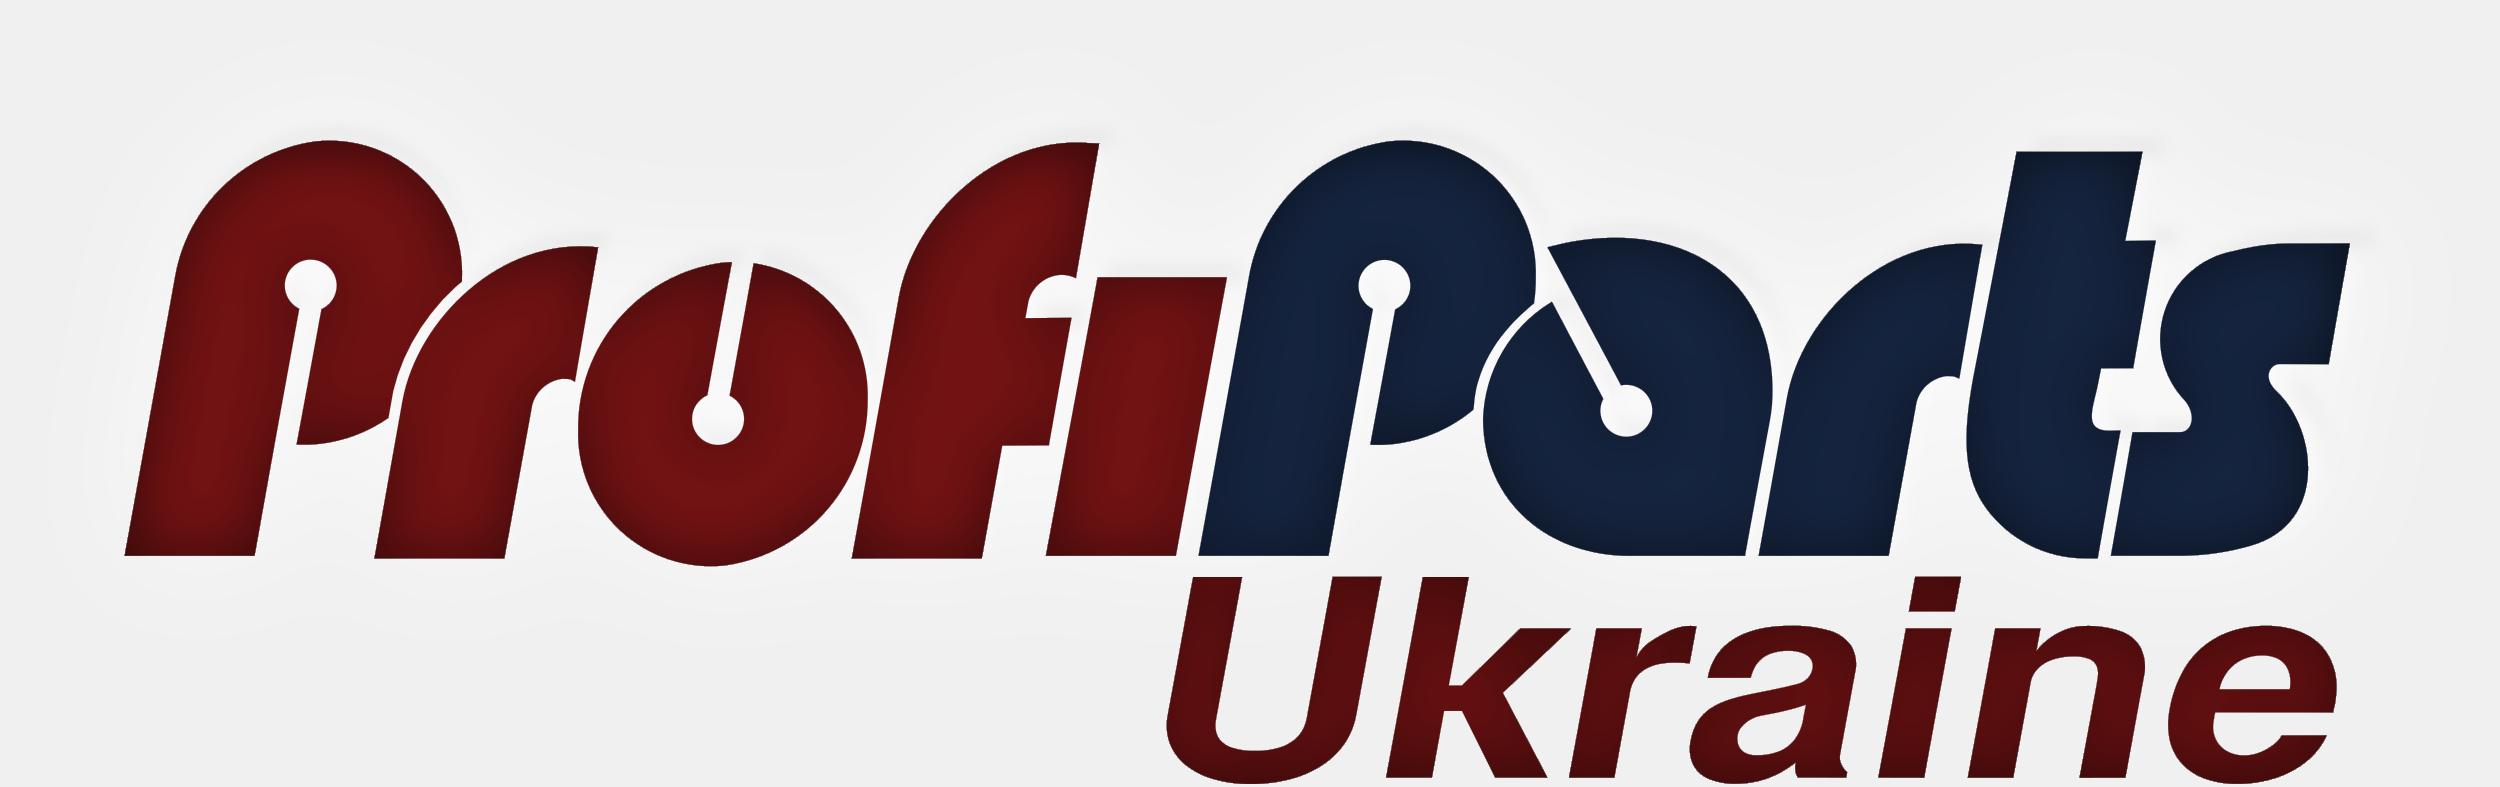
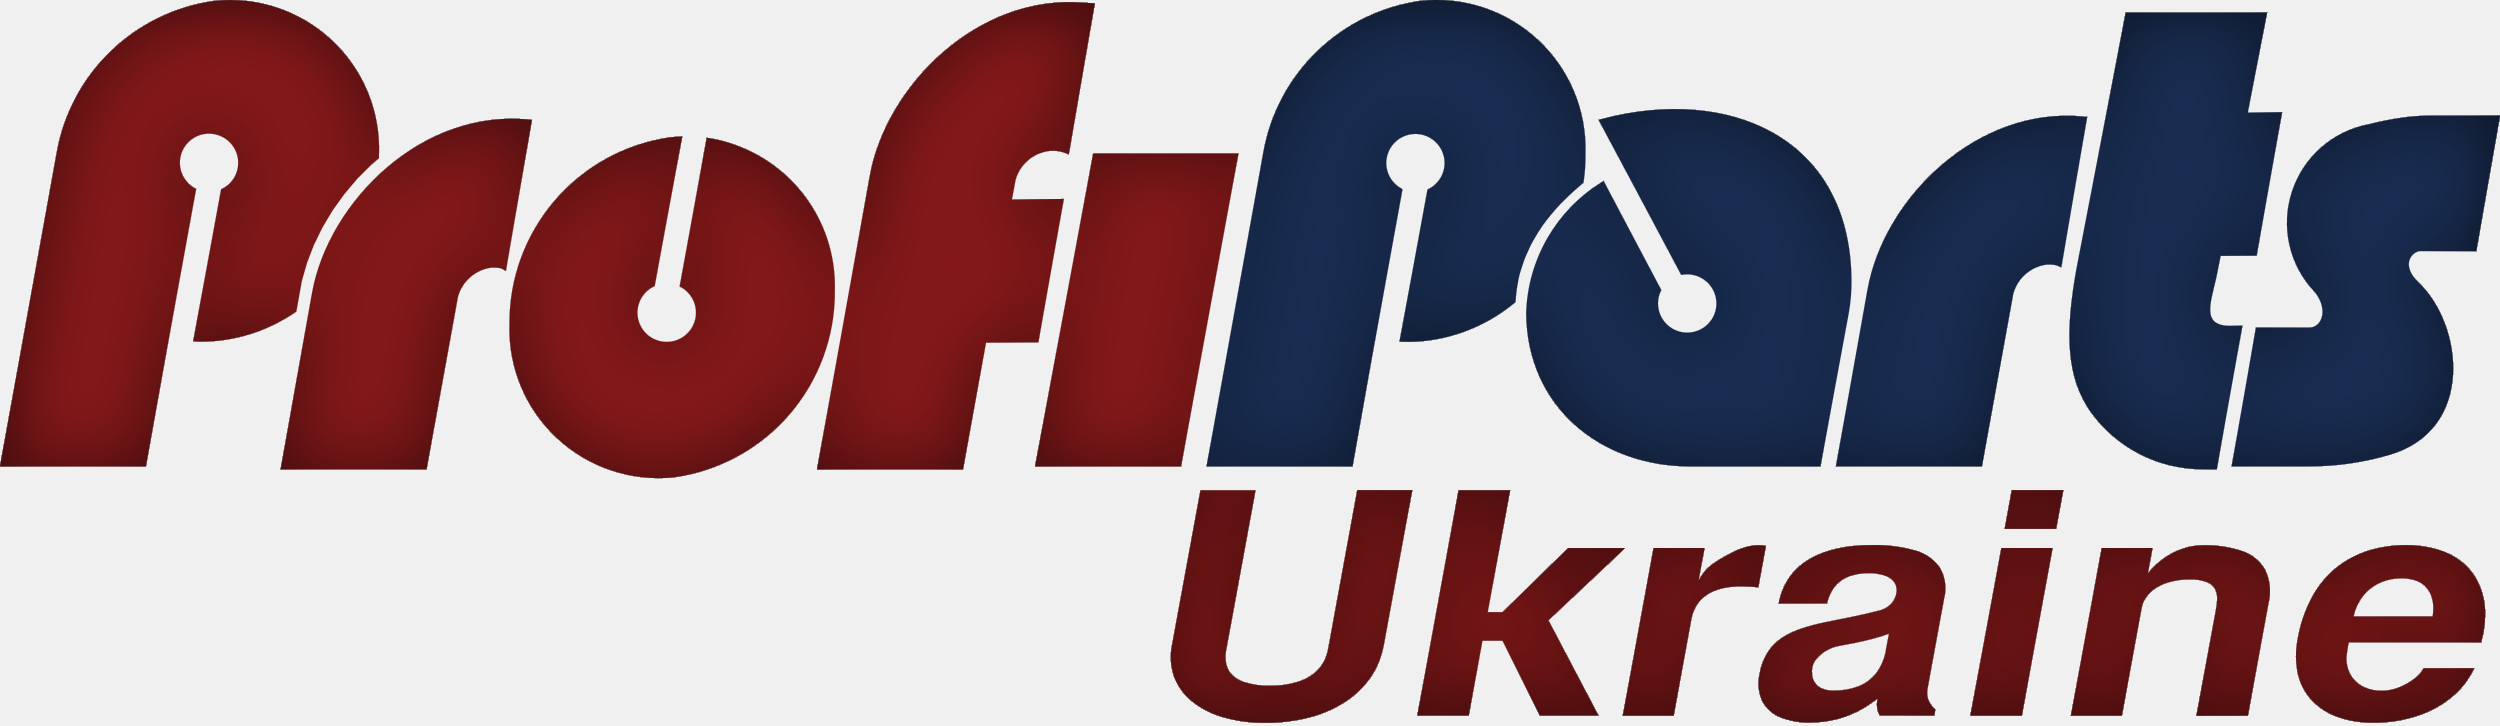
- <svg xmlns="http://www.w3.org/2000/svg" width="782" height="246" viewBox="0 0 782 246" fill="none">
-   <g opacity="0.7" filter="url(#filter0_f)">
-     <path d="M556.876 170.292L565.523 121.864L565.523 121.864C567.762 109.303 575.391 96.492 586.249 87.267C596.844 78.265 610.443 72.735 625.011 74.118L618.151 114.042C618.089 114.015 618.024 113.989 617.956 113.964C617.312 113.73 616.463 113.648 614.972 113.648H614.913L614.856 113.654C612.434 113.937 610.154 114.936 608.305 116.523L608.305 116.523C606.457 118.11 605.127 120.213 604.485 122.561L604.473 122.603L604.465 122.645L595.798 170.292H556.876Z" fill="white" stroke="white" stroke-width="2" />
-     <path d="M688.577 170.284H667.902L674.373 133.329H688.481C691.028 133.329 692.676 131.459 693.093 129.145C693.508 126.846 692.769 124.025 690.656 121.586L690.642 121.569L690.627 121.554C687.286 118.015 684.959 113.645 683.891 108.901L683.891 108.901C682.822 104.157 683.05 99.213 684.551 94.588C686.052 89.962 688.772 85.824 692.425 82.606L692.425 82.606C696.078 79.389 700.531 77.21 705.316 76.299L705.347 76.293L705.377 76.285C708.346 75.527 711.354 74.925 714.387 74.482L714.388 74.481C717.154 74.074 719.944 73.869 722.739 73.868C722.739 73.868 722.739 73.868 722.74 73.868L740.81 73.868L734.515 109.871H719.805C718.062 109.871 716.246 111.167 715.635 113.148C714.995 115.219 715.708 117.784 718.429 120.358L718.43 120.359C724.461 126.056 728.385 136.12 727.814 145.607C727.247 155.014 722.279 163.755 710.583 167.123L710.58 167.124C703.433 169.215 696.024 170.278 688.577 170.284Z" fill="white" stroke="white" stroke-width="2" />
-     <path d="M380.307 170.308L396.005 83.479L396.006 83.473C397.868 72.815 403.073 63.022 410.871 55.506C418.665 47.995 428.647 43.146 439.378 41.658C445.174 41.057 451.033 41.701 456.559 43.546C462.091 45.394 467.162 48.403 471.431 52.37L471.431 52.37C475.7 56.337 479.068 61.171 481.308 66.546L481.308 66.547C483.548 71.922 484.609 77.714 484.419 83.532L484.418 83.555L484.419 83.578C484.452 86.121 484.287 88.663 483.925 91.18C483.389 91.622 482.853 92.083 482.318 92.562C480.697 93.986 479.156 95.452 477.655 96.998L477.648 97.005L477.641 97.013C475.825 98.963 474.128 101.023 472.562 103.179L472.553 103.192L472.544 103.205C471.642 104.535 470.802 105.862 470.001 107.273C469.189 108.704 468.523 110.159 467.872 111.636C467.31 112.909 466.891 114.233 466.483 115.522C466.399 115.786 466.316 116.049 466.232 116.309C465.757 117.783 465.505 119.308 465.261 120.781C465.231 120.963 465.201 121.143 465.171 121.323L465.169 121.339L465.166 121.355C465.015 122.487 464.895 123.607 464.807 124.726C457.787 130.483 449.243 134.089 440.208 135.103C438.291 135.302 436.364 135.377 434.439 135.327L441.994 94.298C443.673 93.415 445.041 92.031 445.904 90.333C446.847 88.476 447.129 86.354 446.704 84.315C446.278 82.277 445.17 80.444 443.563 79.118C441.956 77.793 439.944 77.052 437.86 77.019C435.776 76.986 433.741 77.661 432.092 78.935C430.444 80.209 429.277 82.005 428.787 84.029C428.297 86.053 428.51 88.183 429.394 90.069C430.169 91.724 431.418 93.105 432.975 94.041L425.514 135.15L425.513 135.151L424.784 139.15L424.784 139.153L423.902 144.049L423.902 144.051L419.223 170.308H380.307Z" fill="white" stroke="white" stroke-width="2" />
-     <path fill-rule="evenodd" clip-rule="evenodd" d="M81.531 171.307H40.604L56.507 83.3C58.411 72.432 63.724 62.449 71.678 54.79C79.633 47.13 89.819 42.189 100.768 40.68C106.712 40.061 112.719 40.72 118.387 42.613C124.054 44.505 129.25 47.587 133.624 51.652C137.998 55.716 141.45 60.669 143.745 66.176C146.042 71.683 147.13 77.618 146.936 83.58V84.828L144.836 86.596L140.829 90.596L137.19 94.917L133.919 99.477L131.074 104.237L128.669 109.15L126.73 114.198L125.271 119.319L123.74 127.847C117.241 132.361 109.712 135.178 101.842 136.04C99.501 136.286 97.146 136.344 94.796 136.216L102.643 93.556C104.345 92.782 105.73 91.451 106.569 89.782C107.407 88.113 107.648 86.209 107.252 84.384C106.856 82.56 105.847 80.926 104.391 79.753C102.936 78.581 101.123 77.941 99.253 77.939H98.796C96.989 78.04 95.266 78.735 93.896 79.917C92.527 81.098 91.588 82.699 91.227 84.469C90.865 86.24 91.101 88.079 91.897 89.702C92.694 91.324 94.006 92.637 95.63 93.436L88.015 135.248L87.783 136.56L86.412 144.145L81.531 171.307Z" fill="white" />
-     <path fill-rule="evenodd" clip-rule="evenodd" d="M189.827 74.085L182.533 116.488C181.371 115.856 181.587 115.504 178.613 115.504C176.392 115.769 174.3 116.687 172.603 118.141C170.907 119.596 169.681 121.521 169.083 123.673L160.266 172.141H119.339L128.156 122.537C132.757 96.91 159.216 70.492 189.827 74.085Z" fill="white" />
-     <path fill-rule="evenodd" clip-rule="evenodd" d="M228.653 78.965C229.792 78.844 230.898 78.781 232.004 78.74L224.277 120.688C222.575 121.455 221.186 122.776 220.338 124.436C219.489 126.096 219.233 127.994 219.61 129.819C219.987 131.644 220.975 133.287 222.413 134.476C223.849 135.664 225.649 136.33 227.515 136.362C229.382 136.394 231.204 135.791 232.68 134.652C234.157 133.512 235.202 131.904 235.641 130.094C236.08 128.282 235.89 126.377 235.099 124.688C234.307 123.001 232.965 121.632 231.29 120.808L238.881 79.1C249.07 80.619 258.351 85.806 264.974 93.683C271.596 101.561 275.102 111.584 274.83 121.864C274.984 134.589 270.493 146.935 262.195 156.597C253.896 166.257 242.358 172.573 229.735 174.365C223.79 174.982 217.783 174.322 212.114 172.428C206.447 170.535 201.251 167.452 196.876 163.388C192.501 159.322 189.05 154.369 186.753 148.862C184.456 143.354 183.366 137.42 183.559 131.457C183.41 118.734 187.904 106.392 196.201 96.733C204.499 87.074 216.034 80.758 228.653 78.965Z" fill="white" />
-     <path fill-rule="evenodd" clip-rule="evenodd" d="M371.953 171.308H331.002L347.305 83.501H388.064L371.953 171.308Z" fill="white" />
-     <path fill-rule="evenodd" clip-rule="evenodd" d="M331.924 136.49L339.065 96.254L324.517 96.398L325.519 90.958C326.109 88.801 327.332 86.87 329.03 85.413C330.729 83.956 332.825 83.039 335.05 82.781C336.91 82.615 338.78 82.958 340.46 83.773L347.754 41.37C347.273 41.314 345.301 41.266 344.82 41.226C314.827 38.609 289.153 64.612 284.625 89.822L269.82 172.149H310.771L317.239 136.578L331.924 136.49Z" fill="white" />
-     <path d="M675.432 44.962L670.258 71.839L670.027 73.04L671.25 73.028L679.664 72.944L672.886 111.173L663.619 111.231L662.805 111.237L662.645 112.035L661.844 116.035L661.842 116.045L661.84 116.055C661.573 117.543 661.213 119.019 660.859 120.472C660.754 120.904 660.649 121.334 660.547 121.761C660.112 123.59 659.73 125.392 659.688 126.972C659.647 128.551 659.942 130.099 661.063 131.232C662.177 132.358 663.901 132.865 666.223 132.865C666.387 132.865 667.151 132.85 667.914 132.834L667.993 132.833C668.18 132.829 668.366 132.825 668.543 132.822L661.693 171.138C660.536 171.123 658.678 171.101 658.22 171.1C652.392 171.05 646.655 169.647 641.464 167.003L641.464 167.003C636.271 164.359 631.767 160.546 628.305 155.865C621.215 146.26 620.971 133.825 624.171 115.958C624.172 115.956 624.172 115.954 624.172 115.952L637.825 44.962H675.432Z" fill="white" stroke="white" stroke-width="2" />
-     <path d="M559.05 118.819L559.05 118.823C559.098 122.005 558.835 125.183 558.265 128.315C558.265 128.316 558.265 128.317 558.265 128.317L550.505 170.308H514.939C490.137 170.308 470.077 154.029 469.787 128.408C469.972 121.059 472.014 113.876 475.722 107.524C479.255 101.471 484.194 96.359 490.115 92.617L505.563 121.837C504.789 123.57 504.569 125.504 504.941 127.374L504.941 127.374C505.35 129.419 506.442 131.264 508.039 132.607L508.039 132.607C509.636 133.949 511.643 134.709 513.73 134.762C515.817 134.815 517.86 134.158 519.523 132.899C521.187 131.64 522.373 129.852 522.884 127.83C523.396 125.809 523.203 123.674 522.338 121.776C521.472 119.878 519.986 118.331 518.125 117.389L518.125 117.389C516.489 116.561 514.648 116.243 512.84 116.465L490.582 74.698C508.087 70.165 524.959 71.456 537.543 78.57C550.32 85.793 558.821 99.097 559.05 118.819Z" fill="white" stroke="white" stroke-width="2" />
-   </g>
-   <g opacity="0.3" filter="url(#filter1_if)">
-     <path d="M556.876 170.292L565.523 121.864L565.523 121.864C567.762 109.303 575.391 96.492 586.249 87.267C596.844 78.265 610.443 72.735 625.011 74.118L618.151 114.042C618.089 114.015 618.024 113.989 617.956 113.964C617.312 113.73 616.463 113.648 614.972 113.648H614.913L614.856 113.654C612.434 113.937 610.154 114.936 608.305 116.523L608.305 116.523C606.457 118.11 605.127 120.213 604.485 122.561L604.473 122.603L604.465 122.645L595.798 170.292H556.876Z" fill="white" stroke="white" stroke-width="2" />
-     <path d="M688.577 170.284H667.902L674.373 133.329H688.481C691.028 133.329 692.676 131.459 693.093 129.145C693.508 126.846 692.769 124.025 690.656 121.586L690.642 121.569L690.627 121.554C687.286 118.015 684.959 113.645 683.891 108.901L683.891 108.901C682.822 104.157 683.05 99.213 684.551 94.588C686.052 89.962 688.772 85.824 692.425 82.606L692.425 82.606C696.078 79.389 700.531 77.21 705.316 76.299L705.347 76.293L705.377 76.285C708.346 75.527 711.354 74.925 714.387 74.482L714.388 74.481C717.154 74.074 719.944 73.869 722.739 73.868C722.739 73.868 722.739 73.868 722.74 73.868L740.81 73.868L734.515 109.871H719.805C718.062 109.871 716.246 111.167 715.635 113.148C714.995 115.219 715.708 117.784 718.429 120.358L718.43 120.359C724.461 126.056 728.385 136.12 727.814 145.607C727.247 155.014 722.279 163.755 710.583 167.123L710.58 167.124C703.433 169.215 696.024 170.278 688.577 170.284Z" fill="white" stroke="white" stroke-width="2" />
-     <path d="M380.307 170.308L396.005 83.479L396.006 83.473C397.868 72.815 403.073 63.022 410.871 55.506C418.665 47.995 428.647 43.146 439.378 41.658C445.174 41.057 451.033 41.701 456.559 43.546C462.091 45.394 467.162 48.403 471.431 52.37L471.431 52.37C475.7 56.337 479.068 61.171 481.308 66.546L481.308 66.547C483.548 71.922 484.609 77.714 484.419 83.532L484.418 83.555L484.419 83.578C484.452 86.121 484.287 88.663 483.925 91.18C483.389 91.622 482.853 92.083 482.318 92.562C480.697 93.986 479.156 95.452 477.655 96.998L477.648 97.005L477.641 97.013C475.825 98.963 474.128 101.023 472.562 103.179L472.553 103.192L472.544 103.205C471.642 104.535 470.802 105.862 470.001 107.273C469.189 108.704 468.523 110.159 467.872 111.636C467.31 112.909 466.891 114.233 466.483 115.522C466.399 115.786 466.316 116.049 466.232 116.309C465.757 117.783 465.505 119.308 465.261 120.781C465.231 120.963 465.201 121.143 465.171 121.323L465.169 121.339L465.166 121.355C465.015 122.487 464.895 123.607 464.807 124.726C457.787 130.483 449.243 134.089 440.208 135.103C438.291 135.302 436.364 135.377 434.439 135.327L441.994 94.298C443.673 93.415 445.041 92.031 445.904 90.333C446.847 88.476 447.129 86.354 446.704 84.315C446.278 82.277 445.17 80.444 443.563 79.118C441.956 77.793 439.944 77.052 437.86 77.019C435.776 76.986 433.741 77.661 432.092 78.935C430.444 80.209 429.277 82.005 428.787 84.029C428.297 86.053 428.51 88.183 429.394 90.069C430.169 91.724 431.418 93.105 432.975 94.041L425.514 135.15L425.513 135.151L424.784 139.15L424.784 139.153L423.902 144.049L423.902 144.051L419.223 170.308H380.307Z" fill="white" stroke="white" stroke-width="2" />
-     <path fill-rule="evenodd" clip-rule="evenodd" d="M81.531 171.307H40.604L56.507 83.3C58.411 72.432 63.724 62.449 71.678 54.79C79.633 47.13 89.819 42.189 100.768 40.68C106.712 40.061 112.719 40.72 118.387 42.613C124.054 44.505 129.25 47.587 133.624 51.652C137.998 55.716 141.45 60.669 143.745 66.176C146.042 71.683 147.13 77.618 146.936 83.58V84.828L144.836 86.596L140.829 90.596L137.19 94.917L133.919 99.477L131.074 104.237L128.669 109.15L126.73 114.198L125.271 119.319L123.74 127.847C117.241 132.361 109.712 135.178 101.842 136.04C99.501 136.286 97.146 136.344 94.796 136.216L102.643 93.556C104.345 92.782 105.73 91.451 106.569 89.782C107.407 88.113 107.648 86.209 107.252 84.384C106.856 82.56 105.847 80.926 104.391 79.753C102.936 78.581 101.123 77.941 99.253 77.939H98.796C96.989 78.04 95.266 78.735 93.896 79.917C92.527 81.098 91.588 82.699 91.227 84.469C90.865 86.24 91.101 88.079 91.897 89.702C92.694 91.324 94.006 92.637 95.63 93.436L88.015 135.248L87.783 136.56L86.412 144.145L81.531 171.307Z" fill="white" />
-     <path fill-rule="evenodd" clip-rule="evenodd" d="M189.827 74.085L182.533 116.488C181.371 115.856 181.587 115.504 178.613 115.504C176.392 115.769 174.3 116.687 172.603 118.141C170.907 119.596 169.681 121.521 169.083 123.673L160.266 172.141H119.339L128.156 122.537C132.757 96.91 159.216 70.492 189.827 74.085Z" fill="white" />
-     <path fill-rule="evenodd" clip-rule="evenodd" d="M228.653 78.965C229.792 78.844 230.898 78.781 232.004 78.74L224.277 120.688C222.575 121.455 221.186 122.776 220.338 124.436C219.489 126.096 219.233 127.994 219.61 129.819C219.987 131.644 220.975 133.287 222.413 134.476C223.849 135.664 225.649 136.33 227.515 136.362C229.382 136.394 231.204 135.791 232.68 134.652C234.157 133.512 235.202 131.904 235.641 130.094C236.08 128.282 235.89 126.377 235.099 124.688C234.307 123.001 232.965 121.632 231.29 120.808L238.881 79.1C249.07 80.619 258.351 85.806 264.974 93.683C271.596 101.561 275.102 111.584 274.83 121.864C274.984 134.589 270.493 146.935 262.195 156.597C253.896 166.257 242.358 172.573 229.735 174.365C223.79 174.982 217.783 174.322 212.114 172.428C206.447 170.535 201.251 167.452 196.876 163.388C192.501 159.322 189.05 154.369 186.753 148.862C184.456 143.354 183.366 137.42 183.559 131.457C183.41 118.734 187.904 106.392 196.201 96.733C204.499 87.074 216.034 80.758 228.653 78.965Z" fill="white" />
-     <path fill-rule="evenodd" clip-rule="evenodd" d="M371.953 171.308H331.002L347.305 83.501H388.064L371.953 171.308Z" fill="white" />
-     <path fill-rule="evenodd" clip-rule="evenodd" d="M331.924 136.49L339.065 96.254L324.517 96.398L325.519 90.958C326.109 88.801 327.332 86.87 329.03 85.413C330.729 83.956 332.825 83.039 335.05 82.781C336.91 82.615 338.78 82.958 340.46 83.773L347.754 41.37C347.273 41.314 345.301 41.266 344.82 41.226C314.827 38.609 289.153 64.612 284.625 89.822L269.82 172.149H310.771L317.239 136.578L331.924 136.49Z" fill="white" />
-     <path d="M675.432 44.962L670.258 71.839L670.027 73.04L671.25 73.028L679.664 72.944L672.886 111.173L663.619 111.231L662.805 111.237L662.645 112.035L661.844 116.035L661.842 116.045L661.84 116.055C661.573 117.543 661.213 119.019 660.859 120.472C660.754 120.904 660.649 121.334 660.547 121.761C660.112 123.59 659.73 125.392 659.688 126.972C659.647 128.551 659.942 130.099 661.063 131.232C662.177 132.358 663.901 132.865 666.223 132.865C666.387 132.865 667.151 132.85 667.914 132.834L667.993 132.833C668.18 132.829 668.366 132.825 668.543 132.822L661.693 171.138C660.536 171.123 658.678 171.101 658.22 171.1C652.392 171.05 646.655 169.647 641.464 167.003L641.464 167.003C636.271 164.359 631.767 160.546 628.305 155.865C621.215 146.26 620.971 133.825 624.171 115.958C624.172 115.956 624.172 115.954 624.172 115.952L637.825 44.962H675.432Z" fill="white" stroke="white" stroke-width="2" />
-     <path d="M559.05 118.819L559.05 118.823C559.098 122.005 558.835 125.183 558.265 128.315C558.265 128.316 558.265 128.317 558.265 128.317L550.505 170.308H514.939C490.137 170.308 470.077 154.029 469.787 128.408C469.972 121.059 472.014 113.876 475.722 107.524C479.255 101.471 484.194 96.359 490.115 92.617L505.563 121.837C504.789 123.57 504.569 125.504 504.941 127.374L504.941 127.374C505.35 129.419 506.442 131.264 508.039 132.607L508.039 132.607C509.636 133.949 511.643 134.709 513.73 134.762C515.817 134.815 517.86 134.158 519.523 132.899C521.187 131.64 522.373 129.852 522.884 127.83C523.396 125.809 523.203 123.674 522.338 121.776C521.472 119.878 519.986 118.331 518.125 117.389L518.125 117.389C516.489 116.561 514.648 116.243 512.84 116.465L490.582 74.698C508.087 70.165 524.959 71.456 537.543 78.57C550.32 85.793 558.821 99.097 559.05 118.819Z" fill="white" stroke="white" stroke-width="2" />
-   </g>
-   <g filter="url(#filter2_i)">
-     <path d="M618.902 77.426L612.098 117.025C612.039 116.999 611.978 116.975 611.913 116.951C611.272 116.718 610.429 116.637 608.949 116.637H608.891L608.833 116.644C606.429 116.924 604.164 117.916 602.329 119.492L602.947 120.212L602.329 119.492C600.494 121.067 599.173 123.155 598.535 125.487L598.524 125.529L598.516 125.572L589.916 172.846H551.31L559.889 124.799L559.889 124.799C562.11 112.337 569.679 99.626 580.452 90.473C590.962 81.543 604.452 76.057 618.902 77.426Z" fill="#15243F" stroke="#15243F" stroke-width="2" />
-     <path d="M681.987 172.838H661.481L667.899 136.182H681.893C684.425 136.182 686.062 134.323 686.477 132.024C686.889 129.74 686.154 126.938 684.057 124.516L684.043 124.5L684.028 124.485C680.713 120.974 678.405 116.638 677.345 111.932L677.345 111.932C676.285 107.226 676.511 102.322 678 97.733C679.489 93.145 682.187 89.04 685.812 85.848L685.812 85.848C689.435 82.656 693.852 80.495 698.6 79.59L698.63 79.585L698.66 79.577C701.607 78.825 704.592 78.227 707.601 77.787L707.602 77.787C710.345 77.383 713.114 77.18 715.887 77.179C715.887 77.179 715.887 77.179 715.888 77.179L733.81 77.179L727.566 112.89H712.976C711.243 112.89 709.438 114.177 708.83 116.146C708.195 118.205 708.904 120.753 711.605 123.309L711.605 123.31C717.589 128.961 721.482 138.946 720.915 148.358C720.352 157.689 715.425 166.36 703.823 169.701L703.819 169.702C696.728 171.776 689.377 172.832 681.987 172.838Z" fill="#15243F" stroke="#15243F" stroke-width="2" />
-     <path d="M376.099 172.862L391.675 86.709L391.676 86.704C393.523 76.129 398.687 66.413 406.424 58.956C414.157 51.503 424.06 46.693 434.707 45.217C440.458 44.62 446.27 45.259 451.753 47.09C457.241 48.923 462.272 51.908 466.507 55.844L466.507 55.844C470.743 59.78 474.084 64.576 476.306 69.909L476.307 69.909C478.529 75.242 479.582 80.988 479.393 86.761L479.393 86.784L479.393 86.806C479.425 89.329 479.262 91.85 478.903 94.346C478.372 94.784 477.841 95.24 477.311 95.715C475.702 97.129 474.173 98.583 472.684 100.117L472.677 100.125L472.67 100.132C470.867 102.068 469.183 104.112 467.629 106.252L467.62 106.265L467.611 106.278C466.716 107.598 465.882 108.915 465.087 110.316C464.281 111.735 463.62 113.179 462.974 114.645C462.417 115.909 462 117.223 461.595 118.502C461.512 118.764 461.429 119.025 461.346 119.283C460.875 120.746 460.625 122.26 460.383 123.722C460.353 123.902 460.324 124.081 460.294 124.259L460.291 124.276L460.289 124.292C460.138 125.414 460.02 126.524 459.933 127.633C452.968 133.344 444.492 136.921 435.529 137.927C433.631 138.125 431.722 138.199 429.814 138.15L437.309 97.449C438.975 96.572 440.333 95.198 441.189 93.513C442.125 91.669 442.406 89.561 441.983 87.536C441.56 85.512 440.46 83.692 438.864 82.375C437.268 81.058 435.27 80.323 433.2 80.29C431.13 80.257 429.11 80.928 427.472 82.193C425.835 83.458 424.676 85.242 424.189 87.252C423.702 89.262 423.914 91.377 424.792 93.251C425.561 94.893 426.8 96.263 428.344 97.192L420.941 137.98L420.941 137.981L420.217 141.95L420.217 141.952L419.342 146.811L419.342 146.812L414.7 172.862H376.099Z" fill="#15243F" stroke="#15243F" stroke-width="2" />
-     <path fill-rule="evenodd" clip-rule="evenodd" d="M79.612 173.861H39L54.78 86.53C56.67 75.746 61.942 65.84 69.835 58.24C77.729 50.639 87.836 45.736 98.701 44.239C104.599 43.624 110.561 44.278 116.185 46.156C121.808 48.034 126.964 51.093 131.305 55.126C135.645 59.159 139.07 64.073 141.348 69.538C143.627 75.003 144.707 80.892 144.514 86.808V88.047L142.43 89.801L138.454 93.771L134.843 98.058L131.597 102.583L128.774 107.307L126.388 112.182L124.463 117.191L123.015 122.272L121.496 130.735C115.047 135.215 107.576 138.009 99.766 138.865C97.444 139.109 95.107 139.167 92.775 139.04L100.562 96.708C102.251 95.94 103.625 94.618 104.457 92.963C105.289 91.307 105.529 89.417 105.136 87.606C104.743 85.796 103.741 84.175 102.297 83.011C100.853 81.848 99.053 81.213 97.198 81.211H96.744C94.951 81.311 93.241 82.001 91.882 83.174C90.524 84.346 89.592 85.934 89.233 87.691C88.874 89.448 89.108 91.273 89.899 92.883C90.689 94.493 91.992 95.796 93.602 96.589L86.046 138.079L85.816 139.381L84.456 146.907L79.612 173.861Z" fill="#731213" />
-     <path fill-rule="evenodd" clip-rule="evenodd" d="M187.075 77.386L179.837 119.463C178.684 118.836 178.898 118.487 175.948 118.487C173.744 118.749 171.668 119.66 169.984 121.103C168.3 122.547 167.084 124.458 166.491 126.592L157.741 174.688H117.13L125.879 125.465C130.444 100.036 156.699 73.821 187.075 77.386Z" fill="#731213" />
-     <path fill-rule="evenodd" clip-rule="evenodd" d="M225.603 82.228C226.732 82.109 227.83 82.046 228.927 82.006L221.26 123.631C219.571 124.391 218.193 125.703 217.351 127.35C216.509 128.997 216.255 130.881 216.628 132.692C217.003 134.503 217.984 136.132 219.41 137.312C220.835 138.492 222.622 139.152 224.473 139.184C226.326 139.216 228.133 138.617 229.599 137.487C231.064 136.356 232.101 134.761 232.537 132.964C232.973 131.167 232.783 129.275 231.998 127.6C231.213 125.926 229.881 124.568 228.219 123.75L235.752 82.363C245.862 83.87 255.072 89.017 261.643 96.834C268.215 104.65 271.694 114.597 271.424 124.798C271.577 137.425 267.12 149.676 258.886 159.263C250.651 168.85 239.202 175.117 226.676 176.894C220.777 177.507 214.816 176.852 209.191 174.973C203.567 173.095 198.411 170.035 194.07 166.002C189.729 161.968 186.304 157.053 184.024 151.588C181.745 146.122 180.664 140.234 180.855 134.317C180.707 121.692 185.167 109.444 193.4 99.86C201.634 90.275 213.08 84.008 225.603 82.228Z" fill="#731213" />
-     <path fill-rule="evenodd" clip-rule="evenodd" d="M367.8 173.862H327.164L343.342 86.73H383.787L367.8 173.862Z" fill="#731213" />
-     <path fill-rule="evenodd" clip-rule="evenodd" d="M328.079 139.311L335.166 99.385L320.73 99.528L321.724 94.129C322.309 91.989 323.522 90.073 325.208 88.627C326.893 87.181 328.974 86.272 331.181 86.016C333.027 85.851 334.882 86.191 336.55 87L343.787 44.923C343.31 44.867 341.354 44.819 340.876 44.78C311.114 42.184 285.638 67.986 281.144 93.002L266.453 174.695H307.089L313.508 139.398L328.079 139.311Z" fill="#731213" />
-     <path d="M668.934 48.495L663.802 75.156L663.571 76.357L664.794 76.345L673.134 76.262L666.411 114.181L657.222 114.239L656.408 114.244L656.248 115.043L655.452 119.012L655.45 119.022L655.449 119.032C655.184 120.508 654.827 121.973 654.475 123.414C654.371 123.843 654.267 124.269 654.166 124.694C653.734 126.509 653.354 128.298 653.314 129.866C653.273 131.434 653.565 132.972 654.68 134.099C655.787 135.218 657.501 135.722 659.805 135.722C659.968 135.722 660.723 135.707 661.479 135.692L661.562 135.69C661.745 135.686 661.926 135.683 662.099 135.679L655.304 173.684C654.155 173.67 652.318 173.648 651.864 173.648C646.082 173.597 640.391 172.206 635.241 169.583L635.241 169.583C630.089 166.96 625.62 163.177 622.185 158.533C615.152 149.004 614.909 136.668 618.085 118.939C618.085 118.937 618.086 118.935 618.086 118.932L631.632 48.495H668.934Z" fill="#15243F" stroke="#15243F" stroke-width="2" />
-     <path d="M553.45 121.777L553.45 121.78C553.498 124.937 553.237 128.091 552.671 131.198C552.671 131.199 552.671 131.199 552.671 131.2L544.972 172.862H509.686C485.079 172.862 465.177 156.711 464.889 131.291C465.073 124 467.098 116.874 470.777 110.572C474.282 104.569 479.179 99.499 485.05 95.786L500.374 124.771C499.606 126.491 499.388 128.411 499.758 130.266L499.758 130.267C500.163 132.298 501.248 134.13 502.834 135.464L502.834 135.464C504.421 136.797 506.414 137.552 508.486 137.605C510.559 137.657 512.587 137.005 514.24 135.754C515.892 134.503 517.07 132.728 517.577 130.72C518.085 128.713 517.894 126.592 517.035 124.708C516.175 122.823 514.7 121.286 512.851 120.35L512.851 120.35C511.228 119.529 509.402 119.212 507.607 119.432L485.528 77.999C502.893 73.505 519.629 74.787 532.112 81.843C544.788 89.009 553.223 102.209 553.45 121.777Z" fill="#15243F" stroke="#15243F" stroke-width="2" />
-     <path fill-rule="evenodd" clip-rule="evenodd" d="M424.211 223.755L432.165 180.452H416.869L408.731 224.818C408.525 225.948 408.152 227.042 407.624 228.065C406.956 229.329 406.051 230.456 404.959 231.387C403.537 232.528 401.898 233.375 400.14 233.879C397.694 234.605 395.15 234.95 392.597 234.901C390.136 234.979 387.68 234.633 385.338 233.879C383.861 233.43 382.547 232.564 381.558 231.387C380.813 230.426 380.36 229.273 380.251 228.065C380.127 226.982 380.175 225.887 380.393 224.818L388.532 180.485H373.219L365.256 223.788C364.696 226.648 364.903 229.604 365.86 232.359C366.86 235.008 368.545 237.351 370.746 239.153C373.287 241.203 376.221 242.721 379.371 243.613C383.203 244.734 387.185 245.274 391.18 245.215C395.422 245.26 399.651 244.737 403.752 243.662C407.288 242.737 410.649 241.248 413.701 239.252C416.434 237.455 418.793 235.155 420.649 232.475C422.422 229.853 423.626 226.895 424.186 223.788L424.211 223.755ZM447.881 243.214L451.711 222.376H457.31L467.703 243.214H483.996L470.083 216.696L491.405 196.581H475.598L457.301 214.412H453.178L459.405 180.493H445.073L433.59 243.214H447.881ZM528.586 207.502C526.985 207.326 525.376 207.239 523.766 207.244C522.362 207.234 520.96 207.346 519.575 207.577C518.123 207.819 516.712 208.263 515.385 208.897C514.038 209.563 512.852 210.51 511.906 211.671C510.865 213.054 510.17 214.663 509.878 216.363L504.941 243.239H490.794L499.359 196.564H513.549L511.873 205.608C512.346 204.761 512.885 203.95 513.482 203.183C514.164 202.355 514.956 201.623 515.837 201.007C517.171 200.061 518.571 199.212 520.028 198.466C520.824 198.017 521.654 197.635 522.542 197.195C523.485 196.777 524.464 196.443 525.468 196.198C526.565 195.931 527.69 195.797 528.82 195.8C529.101 195.795 529.381 195.814 529.658 195.858C529.978 195.879 530.298 195.918 530.614 195.974L528.51 207.502H528.586ZM577.483 243.214L577.785 241.553C576.988 240.868 576.352 240.017 575.924 239.061C575.522 238.11 575.394 237.066 575.555 236.047L580.24 210.558C580.978 207.651 580.536 204.574 579.008 201.987C577.312 199.627 574.826 197.938 571.993 197.22C568.117 196.144 564.099 195.651 560.075 195.758C558.291 195.747 556.509 195.835 554.736 196.024C552.613 196.247 550.516 196.656 548.466 197.245C546.292 197.853 544.215 198.761 542.298 199.944C540.297 201.166 538.566 202.776 537.21 204.678C535.686 206.882 534.66 209.386 534.201 212.02H547.611C547.845 211.053 548.176 210.113 548.6 209.213C549.081 208.202 549.733 207.28 550.528 206.489C551.498 205.563 552.655 204.853 553.923 204.404C555.632 203.825 557.43 203.544 559.236 203.573C560.883 203.516 562.524 203.784 564.064 204.362C565.114 204.734 566.002 205.453 566.579 206.397C567.017 207.283 567.144 208.288 566.939 209.254C566.732 210.313 566.237 211.296 565.506 212.095C564.674 212.958 563.623 213.584 562.463 213.905C559.706 214.636 557.007 215.251 554.409 215.765C551.81 216.28 549.313 216.779 546.974 217.269C544.761 217.723 542.577 218.311 540.437 219.029C538.541 219.652 536.735 220.518 535.064 221.604C533.488 222.657 532.149 224.022 531.133 225.615C529.984 227.457 529.215 229.506 528.87 231.645C528.272 234.195 528.552 236.87 529.667 239.244C530.765 241.266 532.545 242.841 534.696 243.696C537.313 244.723 540.112 245.217 542.926 245.149C545.292 245.147 547.65 244.869 549.95 244.319C551.835 243.869 553.667 243.224 555.415 242.392C556.773 241.761 558.079 241.026 559.32 240.191C560.368 239.468 561.147 238.92 561.684 238.53V238.737C561.675 238.811 561.662 238.883 561.642 238.953C561.504 239.714 561.504 240.493 561.642 241.254C561.763 241.936 562.01 242.589 562.371 243.181L577.483 243.214ZM564.089 224.818C563.705 227.254 562.726 229.56 561.24 231.537C559.904 233.179 558.146 234.435 556.152 235.175C554.003 235.942 551.731 236.311 549.447 236.263C548.276 236.304 547.112 236.077 546.044 235.598C545.278 235.227 544.631 234.651 544.175 233.937C543.789 233.288 543.555 232.562 543.488 231.811C543.404 231.119 543.427 230.419 543.555 229.735C543.758 228.833 544.19 227.998 544.812 227.31C545.56 226.435 546.456 225.696 547.461 225.125C548.583 224.469 549.815 224.019 551.098 223.797C552.364 223.564 553.763 223.306 555.289 223.008C556.814 222.709 558.415 222.326 560.066 221.911C561.697 221.502 563.306 221.008 564.886 220.433L564.047 224.826L564.089 224.818ZM611.428 191.24L613.406 180.444H599.082L597.112 191.24H611.428ZM601.873 243.247L610.439 196.572H596.19L587.557 243.214L601.873 243.247ZM664.801 243.247L670.542 211.987C671.327 208.839 670.986 205.52 669.578 202.593C668.148 200.123 665.842 198.271 663.108 197.394C659.598 196.238 655.91 195.7 652.212 195.808C650.329 195.817 648.459 196.134 646.68 196.747C644.812 197.386 643.045 198.286 641.433 199.421C639.75 200.611 638.247 202.031 636.966 203.64L638.257 196.572H624.117L615.543 243.247H629.716L635.256 213.108C635.434 212.221 635.781 211.374 636.279 210.616C636.909 209.63 637.715 208.765 638.659 208.067C639.877 207.185 641.241 206.522 642.691 206.107C644.624 205.553 646.629 205.288 648.641 205.318C650.296 205.249 651.947 205.515 653.494 206.098C654.479 206.46 655.284 207.187 655.74 208.125C656.154 209.03 656.332 210.023 656.26 211.015C656.175 212.13 656.024 213.239 655.807 214.337L650.494 243.272L664.801 243.247ZM730.302 220.516C730.624 218.887 730.806 217.234 730.847 215.574C730.922 213.84 730.769 212.104 730.394 210.409C729.966 208.518 729.26 206.699 728.299 205.01C727.586 203.766 726.707 202.623 725.684 201.613C724.501 200.454 723.164 199.46 721.711 198.657C719.965 197.729 718.102 197.036 716.171 196.597C713.811 196.03 711.391 195.751 708.963 195.767C705.446 195.735 701.945 196.231 698.578 197.237C695.337 198.231 692.309 199.807 689.643 201.888C686.846 204.12 684.522 206.877 682.804 210.002C680.772 213.697 679.379 217.702 678.68 221.853C678.012 225.145 678.043 228.54 678.773 231.819C679.438 234.562 680.82 237.082 682.779 239.128C684.789 241.182 687.262 242.732 689.995 243.654C693.138 244.715 696.441 245.232 699.76 245.182C703.935 245.22 708.086 244.571 712.047 243.264C715.555 242.119 718.813 240.33 721.652 237.99C724.269 235.821 726.367 233.103 727.796 230.034H713.723C713.3 230.854 712.732 231.594 712.047 232.218C711.189 232.99 710.247 233.667 709.239 234.236C708.162 234.867 707.015 235.371 705.82 235.739C704.629 236.114 703.389 236.307 702.14 236.312C700.452 236.359 698.775 236.024 697.237 235.332C695.987 234.766 694.893 233.912 694.044 232.841C693.273 231.824 692.735 230.654 692.468 229.411C692.196 228.213 692.17 226.973 692.393 225.765C692.393 225.516 692.476 225.225 692.543 224.843C692.61 224.461 692.636 224.112 692.703 223.747C692.75 223.438 692.829 223.135 692.937 222.841H729.757C729.8 222.56 729.863 222.282 729.95 222.011C730.008 221.787 730.042 221.562 730.101 221.346C730.159 221.131 730.243 220.84 730.302 220.516ZM716.271 215.608H694.253C694.485 214.388 694.9 213.209 695.485 212.111C696.125 210.832 696.975 209.668 698 208.665C699.155 207.546 700.518 206.66 702.014 206.057C703.79 205.338 705.695 204.982 707.613 205.01C709.099 204.985 710.577 205.244 711.963 205.774C713.005 206.197 713.926 206.867 714.645 207.726C715.28 208.502 715.747 209.397 716.02 210.359C716.293 211.267 716.435 212.21 716.439 213.158C716.454 213.967 716.394 214.775 716.263 215.574L716.271 215.608Z" fill="#731213" />
+ <svg xmlns="http://www.w3.org/2000/svg" width="696" height="202" viewBox="0 0 696 202" fill="none">
+   <g filter="url(#filter0_i)">
+     <path d="M512.31 128.846L520.889 80.799L520.889 80.799C523.11 68.337 530.679 55.626 541.452 46.473C551.962 37.543 565.452 32.057 579.902 33.426L573.098 73.025C573.039 72.999 572.978 72.975 572.913 72.951C572.272 72.718 571.429 72.637 569.949 72.637H569.891L569.833 72.644C567.429 72.924 565.164 73.916 563.329 75.492L563.981 76.25L563.329 75.492C561.494 77.067 560.173 79.155 559.535 81.487L559.524 81.529L559.516 81.572L550.916 128.846H512.31Z" fill="#192D52" stroke="#192D52" stroke-width="2" />
+     <path d="M642.987 128.838H622.481L628.899 92.182H642.893C645.425 92.182 647.062 90.323 647.477 88.024C647.889 85.74 647.154 82.938 645.057 80.516L645.043 80.5L645.028 80.485C641.713 76.974 639.405 72.638 638.345 67.932L638.345 67.932C637.285 63.226 637.511 58.322 639 53.733C640.489 49.145 643.187 45.039 646.812 41.848L646.812 41.848C650.435 38.656 654.852 36.495 659.6 35.59L659.63 35.585L659.66 35.577C662.607 34.825 665.592 34.227 668.601 33.787L668.602 33.787C671.345 33.383 674.114 33.18 676.887 33.179C676.887 33.179 676.887 33.179 676.888 33.179L694.81 33.179L688.566 68.889H673.976C672.243 68.889 670.438 70.177 669.83 72.146C669.195 74.205 669.904 76.753 672.605 79.309L672.605 79.31C678.589 84.961 682.482 94.946 681.915 104.358C681.352 113.689 676.425 122.36 664.823 125.701L664.819 125.702C657.728 127.776 650.377 128.832 642.987 128.838Z" fill="#192D52" stroke="#192D52" stroke-width="2" />
+     <path d="M337.099 128.862L352.675 42.709L352.676 42.703C354.523 32.129 359.687 22.413 367.424 14.956C375.157 7.503 385.06 2.693 395.707 1.217C401.458 0.62 407.27 1.259 412.753 3.09C418.241 4.923 423.272 7.908 427.507 11.844L427.507 11.844C431.743 15.78 435.084 20.576 437.306 25.909L437.307 25.909C439.529 31.242 440.582 36.988 440.393 42.761L440.393 42.783L440.393 42.806C440.425 45.329 440.262 47.85 439.903 50.346C439.372 50.784 438.841 51.24 438.311 51.715C436.702 53.129 435.173 54.583 433.684 56.117L433.677 56.125L433.67 56.132C431.867 58.068 430.183 60.112 428.629 62.252L428.62 62.265L428.611 62.278C427.716 63.598 426.882 64.915 426.087 66.316C425.281 67.735 424.62 69.179 423.974 70.645C423.417 71.909 423 73.223 422.595 74.502C422.512 74.764 422.429 75.025 422.346 75.283C421.875 76.746 421.625 78.26 421.383 79.722C421.353 79.902 421.324 80.081 421.294 80.259L421.291 80.276L421.289 80.292C421.138 81.414 421.02 82.524 420.933 83.633C413.968 89.344 405.492 92.921 396.529 93.927C394.631 94.124 392.722 94.199 390.814 94.15L398.309 53.449C399.975 52.572 401.333 51.198 402.189 49.513C403.125 47.669 403.406 45.561 402.983 43.536C402.56 41.512 401.46 39.692 399.864 38.375C398.268 37.058 396.27 36.323 394.2 36.29C392.13 36.257 390.11 36.928 388.472 38.193C386.835 39.458 385.676 41.242 385.189 43.252C384.702 45.262 384.914 47.377 385.792 49.251C386.561 50.893 387.8 52.263 389.344 53.192L381.941 93.98L381.941 93.981L381.217 97.95L381.217 97.952L380.342 102.811L380.342 102.812L375.7 128.862H337.099Z" fill="#192D52" stroke="#192D52" stroke-width="2" />
+     <path fill-rule="evenodd" clip-rule="evenodd" d="M40.612 129.861H0L15.78 42.53C17.67 31.747 22.942 21.84 30.835 14.24C38.729 6.639 48.836 1.736 59.701 0.239C65.599 -0.376 71.561 0.278 77.185 2.156C82.808 4.034 87.964 7.093 92.305 11.126C96.645 15.159 100.07 20.073 102.348 25.538C104.627 31.003 105.707 36.892 105.514 42.808V44.047L103.43 45.801L99.454 49.771L95.843 54.058L92.597 58.583L89.774 63.307L87.388 68.182L85.463 73.191L84.015 78.272L82.496 86.735C76.047 91.215 68.576 94.009 60.767 94.865C58.444 95.109 56.107 95.167 53.775 95.04L61.562 52.708C63.251 51.94 64.625 50.618 65.457 48.963C66.289 47.307 66.529 45.417 66.136 43.606C65.743 41.796 64.741 40.175 63.297 39.011C61.853 37.848 60.053 37.212 58.197 37.211H57.744C55.951 37.311 54.241 38.001 52.882 39.173C51.524 40.346 50.592 41.934 50.233 43.691C49.874 45.448 50.108 47.273 50.899 48.883C51.689 50.493 52.992 51.796 54.602 52.589L47.046 94.079L46.816 95.381L45.456 102.907L40.612 129.861Z" fill="#841819" />
+     <path fill-rule="evenodd" clip-rule="evenodd" d="M148.075 33.386L140.837 75.463C139.684 74.836 139.898 74.487 136.948 74.487C134.744 74.749 132.668 75.66 130.984 77.103C129.3 78.547 128.084 80.458 127.491 82.592L118.741 130.688H78.13L86.879 81.465C91.444 56.036 117.699 29.821 148.075 33.386Z" fill="#841819" />
+     <path fill-rule="evenodd" clip-rule="evenodd" d="M186.603 38.228C187.732 38.109 188.83 38.046 189.927 38.006L182.26 79.631C180.571 80.391 179.193 81.703 178.351 83.35C177.509 84.997 177.254 86.881 177.628 88.692C178.003 90.502 178.984 92.132 180.41 93.312C181.835 94.492 183.621 95.153 185.473 95.184C187.325 95.216 189.133 94.617 190.598 93.487C192.064 92.356 193.101 90.761 193.537 88.964C193.972 87.166 193.783 85.275 192.998 83.6C192.213 81.926 190.881 80.567 189.219 79.75L196.751 38.363C206.862 39.87 216.072 45.017 222.643 52.834C229.215 60.65 232.694 70.597 232.424 80.798C232.577 93.425 228.12 105.676 219.886 115.263C211.651 124.85 200.202 131.117 187.676 132.894C181.777 133.507 175.816 132.852 170.191 130.973C164.567 129.095 159.411 126.035 155.07 122.002C150.729 117.968 147.304 113.053 145.024 107.588C142.745 102.122 141.664 96.234 141.855 90.317C141.707 77.692 146.166 65.445 154.4 55.86C162.634 46.275 174.08 40.008 186.603 38.228Z" fill="#841819" />
+     <path fill-rule="evenodd" clip-rule="evenodd" d="M328.8 129.862H288.164L304.342 42.73H344.787L328.8 129.862Z" fill="#841819" />
+     <path fill-rule="evenodd" clip-rule="evenodd" d="M289.079 95.311L296.166 55.385L281.729 55.528L282.724 50.129C283.309 47.989 284.522 46.073 286.207 44.627C287.893 43.181 289.974 42.272 292.181 42.016C294.027 41.851 295.882 42.191 297.549 43L304.787 0.923C304.31 0.867 302.354 0.819 301.876 0.78C272.113 -1.816 246.638 23.986 242.144 49.002L227.453 130.695H268.089L274.507 95.398L289.079 95.311Z" fill="#841819" />
+     <path d="M629.935 4.495L624.803 31.156L624.571 32.357L625.795 32.345L634.134 32.262L627.411 70.181L618.222 70.239L617.408 70.244L617.248 71.043L616.453 75.012L616.451 75.022L616.449 75.032C616.184 76.508 615.827 77.973 615.476 79.414C615.371 79.843 615.267 80.269 615.166 80.694C614.735 82.509 614.355 84.297 614.314 85.866C614.273 87.434 614.565 88.972 615.68 90.099C616.788 91.218 618.501 91.722 620.806 91.722C620.968 91.722 621.724 91.707 622.479 91.692L622.563 91.69C622.745 91.686 622.926 91.683 623.099 91.679L616.304 129.684C615.155 129.67 613.318 129.648 612.864 129.648C607.082 129.597 601.391 128.206 596.241 125.583L596.241 125.583C591.089 122.96 586.62 119.177 583.186 114.533C576.152 105.004 575.91 92.668 579.085 74.939C579.085 74.937 579.086 74.935 579.086 74.933L592.632 4.495H629.935Z" fill="#192D52" stroke="#192D52" stroke-width="2" />
+     <path d="M514.45 77.777L514.45 77.78C514.498 80.937 514.237 84.091 513.671 87.198C513.671 87.198 513.671 87.199 513.671 87.2L505.972 128.862H470.686C446.079 128.862 426.177 112.711 425.889 87.291C426.073 80 428.098 72.874 431.777 66.572C435.282 60.569 440.179 55.499 446.05 51.786L461.374 80.771C460.606 82.491 460.388 84.411 460.758 86.266L460.758 86.267C461.163 88.298 462.248 90.13 463.834 91.464L463.834 91.464C465.421 92.797 467.414 93.552 469.486 93.605C471.559 93.657 473.587 93.005 475.24 91.754C476.892 90.503 478.07 88.728 478.577 86.72C479.085 84.713 478.894 82.592 478.035 80.707C477.175 78.823 475.7 77.286 473.851 76.35L473.851 76.35C472.228 75.529 470.402 75.212 468.607 75.432L446.528 33.999C463.893 29.505 480.629 30.787 493.112 37.843C505.788 45.009 514.223 58.209 514.45 77.777Z" fill="#192D52" stroke="#192D52" stroke-width="2" />
+     <path fill-rule="evenodd" clip-rule="evenodd" d="M385.211 179.755L393.165 136.452H377.869L369.731 180.818C369.525 181.948 369.152 183.042 368.624 184.065C367.956 185.329 367.051 186.456 365.959 187.387C364.537 188.528 362.898 189.375 361.14 189.879C358.694 190.605 356.15 190.95 353.597 190.901C351.136 190.979 348.68 190.633 346.338 189.879C344.861 189.43 343.547 188.564 342.558 187.387C341.813 186.426 341.36 185.273 341.251 184.065C341.127 182.982 341.175 181.887 341.393 180.818L349.532 136.485H334.219L326.256 179.788C325.696 182.648 325.903 185.604 326.86 188.359C327.86 191.008 329.545 193.351 331.746 195.153C334.287 197.203 337.221 198.721 340.371 199.613C344.203 200.734 348.185 201.274 352.18 201.215C356.422 201.26 360.651 200.737 364.752 199.662C368.288 198.737 371.649 197.248 374.701 195.252C377.434 193.455 379.793 191.155 381.649 188.475C383.422 185.853 384.626 182.895 385.186 179.788L385.211 179.755ZM408.881 199.214L412.711 178.376H418.31L428.703 199.214H444.996L431.083 172.696L452.405 152.581H436.598L418.301 170.412H414.178L420.405 136.493H406.073L394.59 199.214H408.881ZM489.586 163.502C487.985 163.326 486.376 163.239 484.766 163.244C483.362 163.234 481.96 163.346 480.575 163.577C479.123 163.819 477.712 164.263 476.385 164.897C475.038 165.563 473.852 166.51 472.906 167.671C471.865 169.054 471.17 170.663 470.878 172.363L465.941 199.239H451.794L460.359 152.564H474.549L472.873 161.608C473.346 160.761 473.885 159.95 474.482 159.183C475.164 158.355 475.956 157.623 476.837 157.007C478.171 156.061 479.571 155.212 481.028 154.466C481.824 154.017 482.654 153.635 483.542 153.195C484.485 152.777 485.464 152.443 486.468 152.198C487.565 151.931 488.69 151.797 489.82 151.8C490.101 151.795 490.381 151.814 490.658 151.858C490.978 151.879 491.298 151.918 491.614 151.974L489.51 163.502H489.586ZM538.483 199.214L538.785 197.553C537.988 196.868 537.352 196.017 536.924 195.061C536.522 194.11 536.394 193.066 536.555 192.047L541.24 166.558C541.978 163.651 541.536 160.574 540.008 157.987C538.312 155.627 535.826 153.938 532.993 153.22C529.117 152.144 525.099 151.651 521.075 151.758C519.291 151.747 517.509 151.835 515.736 152.024C513.613 152.247 511.516 152.656 509.466 153.245C507.292 153.853 505.215 154.761 503.298 155.944C501.297 157.166 499.566 158.776 498.21 160.678C496.686 162.882 495.66 165.386 495.201 168.02H508.611C508.845 167.053 509.176 166.113 509.6 165.213C510.081 164.202 510.733 163.28 511.528 162.489C512.498 161.563 513.655 160.853 514.923 160.404C516.632 159.825 518.43 159.544 520.236 159.573C521.883 159.516 523.524 159.784 525.064 160.362C526.114 160.734 527.002 161.453 527.579 162.397C528.017 163.283 528.144 164.288 527.939 165.254C527.732 166.313 527.237 167.296 526.506 168.095C525.674 168.958 524.623 169.584 523.463 169.905C520.706 170.636 518.007 171.25 515.409 171.765C512.81 172.28 510.313 172.779 507.974 173.269C505.761 173.723 503.577 174.311 501.437 175.029C499.541 175.652 497.735 176.518 496.064 177.604C494.488 178.657 493.149 180.022 492.133 181.615C490.984 183.457 490.215 185.506 489.87 187.645C489.272 190.195 489.552 192.87 490.667 195.244C491.766 197.266 493.545 198.841 495.696 199.696C498.313 200.723 501.112 201.217 503.926 201.149C506.292 201.147 508.65 200.869 510.95 200.319C512.835 199.869 514.667 199.224 516.415 198.392C517.773 197.761 519.079 197.026 520.32 196.191C521.368 195.468 522.147 194.92 522.684 194.53V194.737C522.675 194.811 522.662 194.883 522.642 194.953C522.504 195.714 522.504 196.493 522.642 197.254C522.763 197.936 523.01 198.589 523.371 199.181L538.483 199.214ZM525.089 180.818C524.705 183.254 523.726 185.56 522.24 187.537C520.904 189.179 519.146 190.435 517.152 191.175C515.003 191.942 512.731 192.311 510.447 192.263C509.276 192.304 508.112 192.077 507.044 191.598C506.278 191.227 505.631 190.651 505.175 189.937C504.789 189.288 504.555 188.562 504.488 187.811C504.404 187.119 504.427 186.419 504.555 185.735C504.758 184.833 505.19 183.998 505.812 183.31C506.56 182.435 507.456 181.696 508.461 181.125C509.583 180.469 510.815 180.019 512.098 179.797C513.364 179.564 514.763 179.306 516.289 179.008C517.814 178.709 519.415 178.326 521.066 177.911C522.697 177.502 524.306 177.008 525.886 176.433L525.047 180.826L525.089 180.818ZM572.428 147.24L574.406 136.444H560.082L558.112 147.24H572.428ZM562.873 199.247L571.439 152.572H557.19L548.557 199.214L562.873 199.247ZM625.801 199.247L631.542 167.987C632.327 164.839 631.986 161.52 630.578 158.593C629.148 156.123 626.842 154.271 624.108 153.394C620.598 152.238 616.91 151.7 613.212 151.808C611.328 151.817 609.459 152.134 607.68 152.747C605.812 153.386 604.045 154.286 602.433 155.421C600.75 156.611 599.247 158.031 597.966 159.64L599.257 152.572H585.117L576.543 199.247H590.716L596.256 169.108C596.434 168.221 596.781 167.374 597.279 166.616C597.909 165.63 598.715 164.765 599.659 164.067C600.877 163.185 602.241 162.522 603.691 162.107C605.624 161.553 607.629 161.288 609.641 161.318C611.296 161.249 612.947 161.515 614.494 162.098C615.479 162.46 616.284 163.187 616.74 164.125C617.154 165.03 617.332 166.023 617.26 167.015C617.175 168.13 617.024 169.239 616.807 170.337L611.494 199.272L625.801 199.247ZM691.302 176.516C691.624 174.887 691.806 173.234 691.847 171.574C691.922 169.84 691.769 168.104 691.394 166.409C690.966 164.518 690.26 162.699 689.299 161.01C688.586 159.766 687.707 158.623 686.684 157.613C685.501 156.454 684.164 155.46 682.711 154.657C680.965 153.729 679.102 153.036 677.171 152.597C674.811 152.03 672.391 151.751 669.963 151.767C666.446 151.735 662.945 152.231 659.578 153.237C656.337 154.231 653.309 155.807 650.643 157.888C647.846 160.12 645.522 162.877 643.804 166.002C641.772 169.697 640.379 173.702 639.68 177.853C639.012 181.145 639.043 184.54 639.773 187.819C640.438 190.562 641.82 193.082 643.779 195.128C645.789 197.182 648.262 198.732 650.995 199.654C654.138 200.715 657.441 201.232 660.76 201.182C664.935 201.22 669.086 200.571 673.047 199.264C676.555 198.119 679.813 196.33 682.652 193.99C685.269 191.821 687.367 189.103 688.796 186.034H674.723C674.3 186.854 673.732 187.594 673.047 188.218C672.189 188.99 671.247 189.667 670.239 190.236C669.162 190.867 668.015 191.371 666.82 191.739C665.629 192.114 664.389 192.307 663.14 192.312C661.452 192.359 659.775 192.024 658.237 191.332C656.987 190.766 655.893 189.912 655.044 188.841C654.273 187.824 653.735 186.654 653.468 185.411C653.196 184.213 653.17 182.973 653.393 181.765C653.393 181.516 653.476 181.225 653.543 180.843C653.61 180.461 653.636 180.112 653.703 179.747C653.75 179.438 653.829 179.135 653.937 178.841H690.757C690.8 178.56 690.863 178.282 690.95 178.011C691.008 177.787 691.042 177.562 691.101 177.346C691.159 177.131 691.243 176.84 691.302 176.516ZM677.271 171.608H655.253C655.485 170.388 655.9 169.209 656.485 168.111C657.125 166.832 657.975 165.668 659 164.665C660.155 163.546 661.518 162.66 663.014 162.057C664.79 161.338 666.695 160.982 668.613 161.01C670.099 160.985 671.577 161.244 672.963 161.774C674.005 162.197 674.926 162.867 675.645 163.726C676.28 164.502 676.747 165.397 677.02 166.359C677.293 167.267 677.435 168.21 677.439 169.158C677.454 169.967 677.394 170.775 677.263 171.574L677.271 171.608Z" fill="#841819" />
  </g>
  <defs>
-     <filter id="filter0_f" x="0.604" y="0.44" width="781.396" height="214.149" filterUnits="userSpaceOnUse" color-interpolation-filters="sRGB">
-       <feFlood flood-opacity="0" result="BackgroundImageFix" />
-       <feBlend mode="normal" in="SourceGraphic" in2="BackgroundImageFix" result="shape" />
-       <feGaussianBlur stdDeviation="20" result="effect1_foregroundBlur" />
-     </filter>
-     <filter id="filter1_if" x="35.604" y="35.44" width="711.396" height="144.149" filterUnits="userSpaceOnUse" color-interpolation-filters="sRGB">
-       <feFlood flood-opacity="0" result="BackgroundImageFix" />
-       <feBlend mode="normal" in="SourceGraphic" in2="BackgroundImageFix" result="shape" />
-       <feColorMatrix in="SourceAlpha" type="matrix" values="0 0 0 0 0 0 0 0 0 0 0 0 0 0 0 0 0 0 127 0" result="hardAlpha" />
-       <feOffset dy="4" />
-       <feGaussianBlur stdDeviation="2" />
-       <feComposite in2="hardAlpha" operator="arithmetic" k2="-1" k3="1" />
-       <feColorMatrix type="matrix" values="0 0 0 0 0 0 0 0 0 0 0 0 0 0 0 0 0 0 0.25 0" />
-       <feBlend mode="normal" in2="shape" result="effect1_innerShadow" />
-       <feGaussianBlur stdDeviation="2.5" result="effect2_foregroundBlur" />
-     </filter>
-     <filter id="filter2_i" x="39" y="44" width="696" height="201.22" filterUnits="userSpaceOnUse" color-interpolation-filters="sRGB">
+     <filter id="filter0_i" x="0" y="0" width="696" height="201.22" filterUnits="userSpaceOnUse" color-interpolation-filters="sRGB">
      <feFlood flood-opacity="0" result="BackgroundImageFix" />
      <feBlend mode="normal" in="SourceGraphic" in2="BackgroundImageFix" result="shape" />
      <feColorMatrix in="SourceAlpha" type="matrix" values="0 0 0 0 0 0 0 0 0 0 0 0 0 0 0 0 0 0 127 0" result="hardAlpha" />
      <feOffset />
      <feGaussianBlur stdDeviation="10" />
      <feComposite in2="hardAlpha" operator="arithmetic" k2="-1" k3="1" />
      <feColorMatrix type="matrix" values="0 0 0 0 0 0 0 0 0 0 0 0 0 0 0 0 0 0 0.5 0" />
      <feBlend mode="normal" in2="shape" result="effect1_innerShadow" />
    </filter>
  </defs>
</svg>
